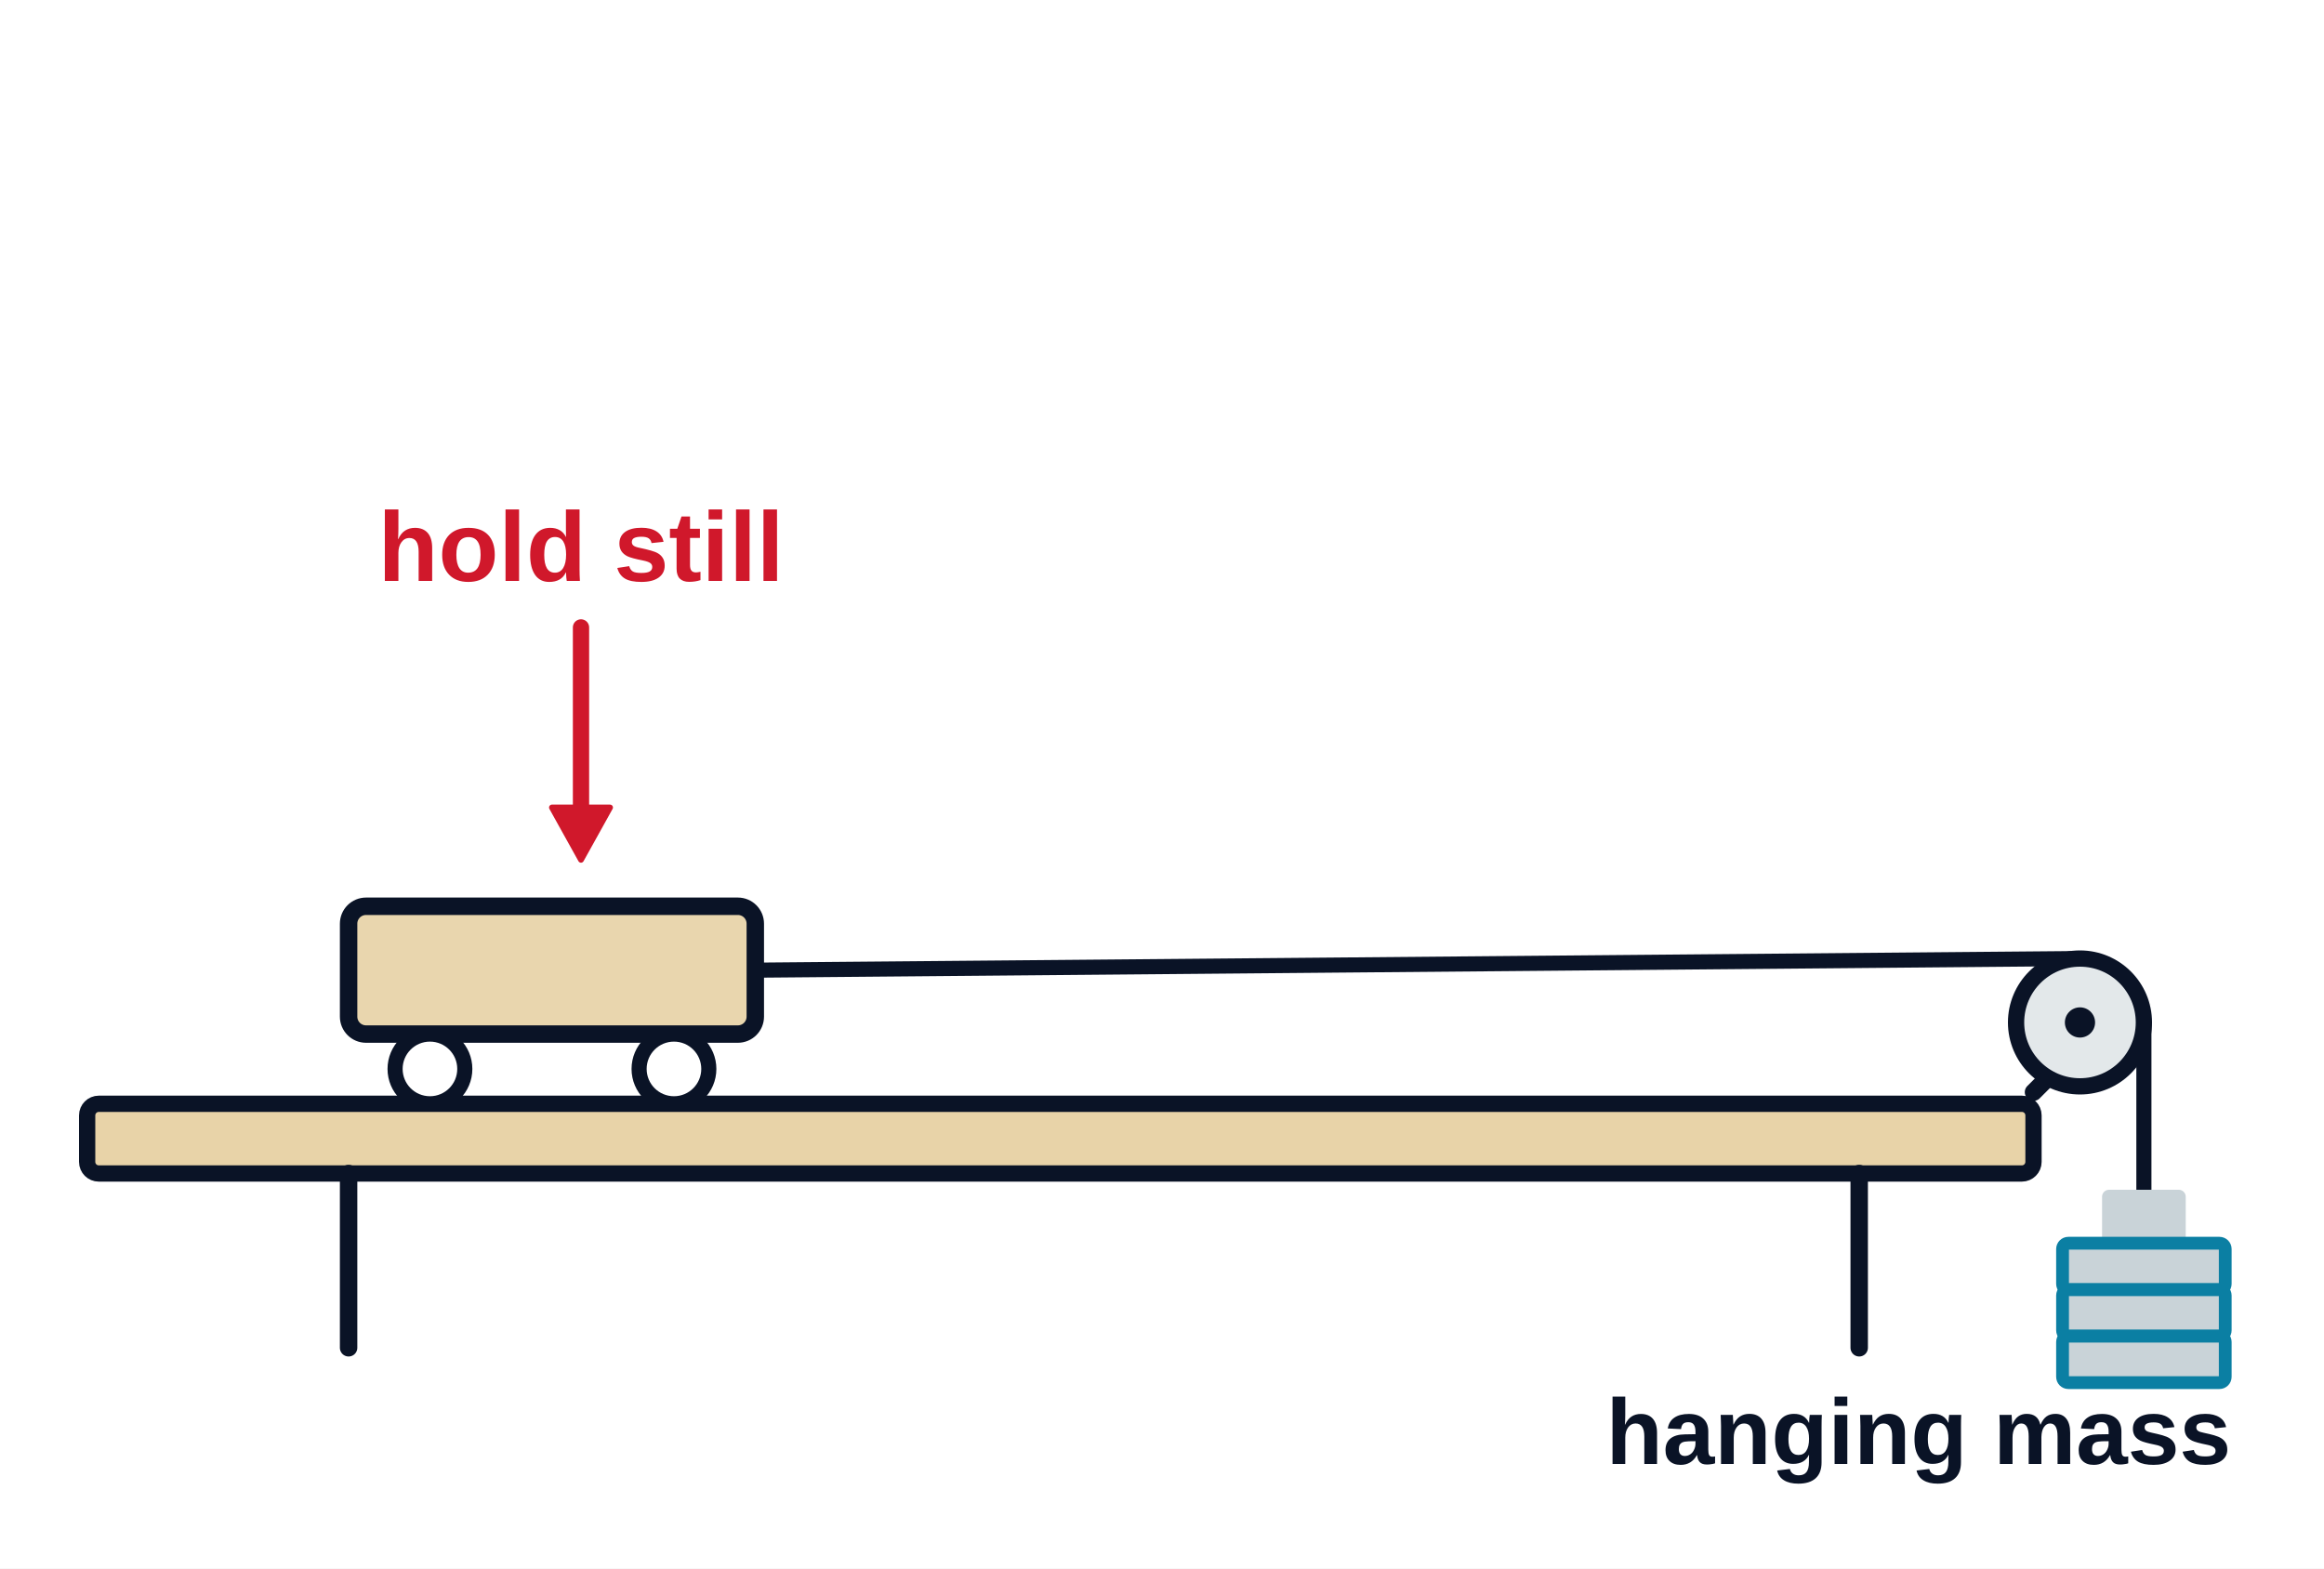
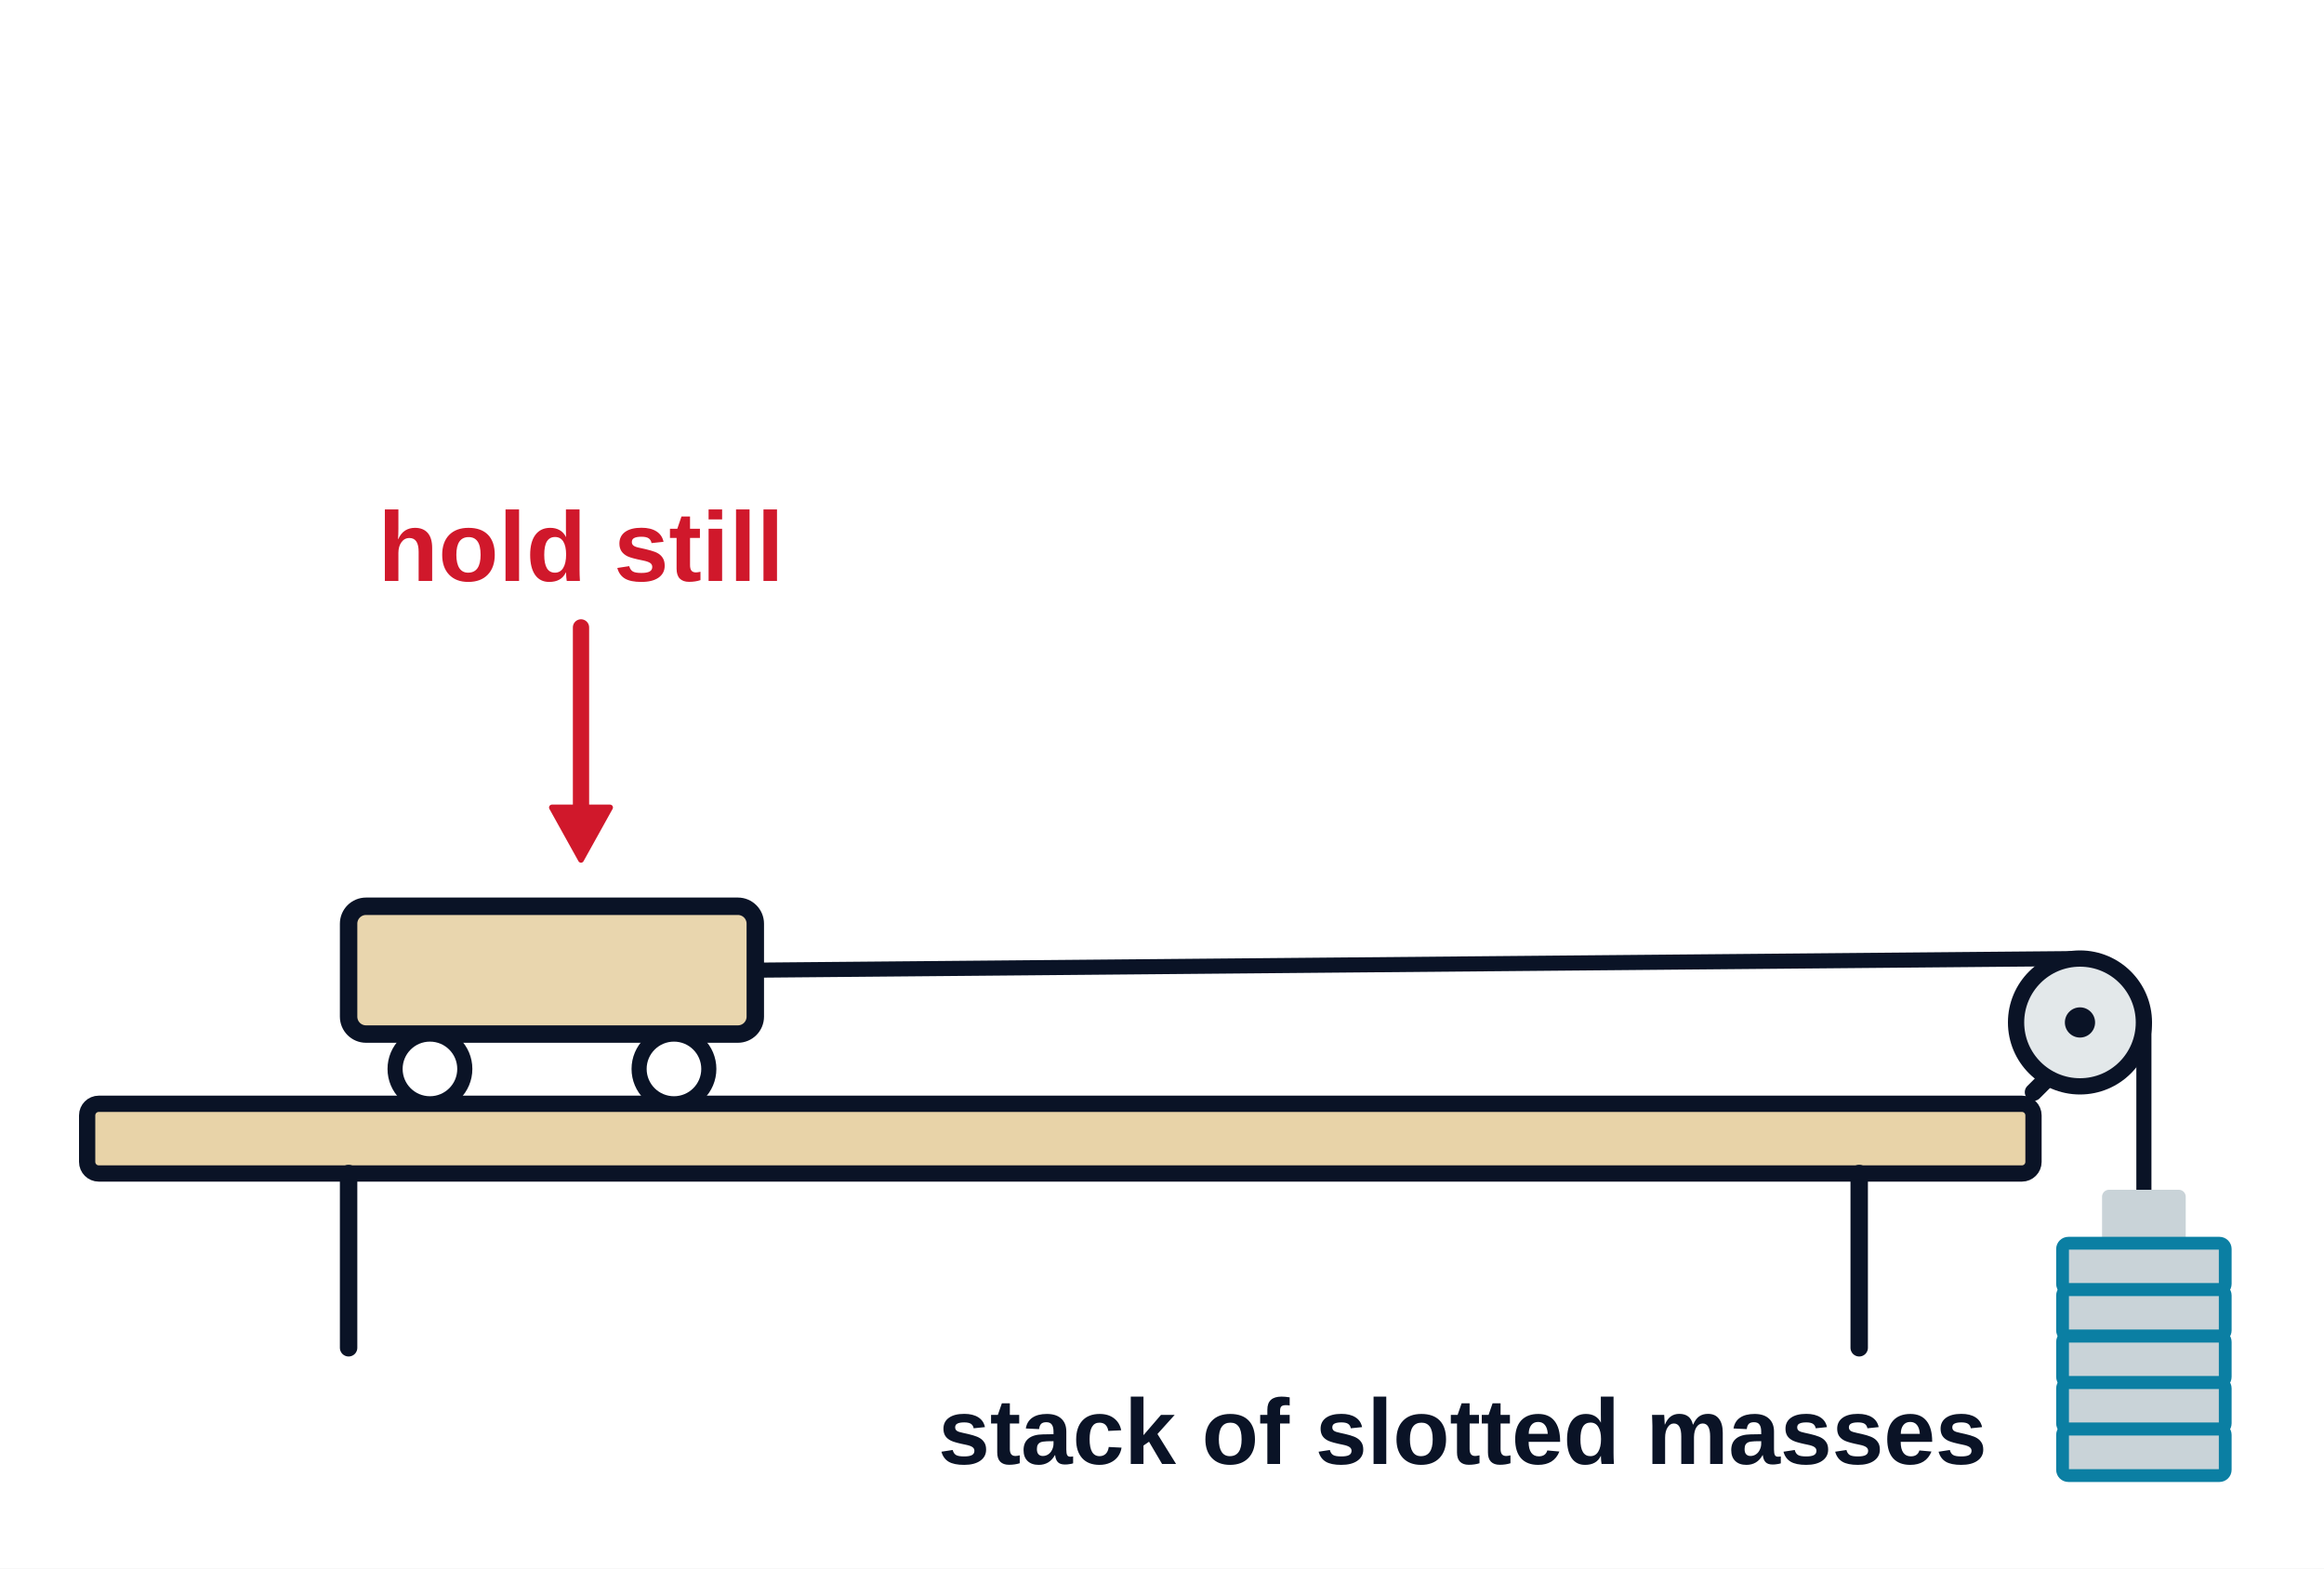
<svg xmlns="http://www.w3.org/2000/svg" viewBox="0 0 400 270" width="400" height="270" role="img" font-family="Arial, Helvetica, sans-serif" fill="none" stroke="#0a1326" stroke-width="3.2" stroke-linecap="round" stroke-linejoin="round">
  <rect width="400" height="270" fill="#ffffff" stroke="none" />
  <rect x="15" y="190" width="335" height="12" fill="#e8d3a8" stroke="#0a1326" stroke-width="2.8" rx="2" />
  <line x1="60" y1="202" x2="60" y2="232" stroke="#0a1326" stroke-width="3" />
  <line x1="320" y1="202" x2="320" y2="232" stroke="#0a1326" stroke-width="3" />
  <line x1="350" y1="188" x2="358" y2="180" stroke="#0a1326" stroke-width="3" />
  <circle cx="358" cy="176" r="11" fill="#e3e8ea" stroke="#0a1326" stroke-width="2.8" />
  <circle cx="358" cy="176" r="2.6" fill="#0a1326" stroke="none" />
  <rect x="60" y="156" width="70" height="22" fill="#e9d6ae" stroke="#0a1326" stroke-width="3" rx="3" />
  <circle cx="74" cy="184" r="6" fill="#ffffff" stroke="#0a1326" stroke-width="2.6" />
  <circle cx="116" cy="184" r="6" fill="#ffffff" stroke="#0a1326" stroke-width="2.6" />
  <line x1="130" y1="167" x2="358" y2="165" stroke="#0a1326" stroke-width="2.6" />
  <line x1="369" y1="176" x2="369" y2="206" stroke="#0a1326" stroke-width="2.6" />
  <path d="M363 206 h12 v8 h-12 Z" stroke="#c9d3d8" stroke-width="2.4" fill="#c9d3d8" />
  <rect x="355" y="214" width="28" height="8" fill="#c9d3d8" stroke="#0b7fa3" stroke-width="2.2" rx="1" />
  <rect x="355" y="222" width="28" height="8" fill="#c9d3d8" stroke="#0b7fa3" stroke-width="2.2" rx="1" />
  <rect x="355" y="230" width="28" height="8" fill="#c9d3d8" stroke="#0b7fa3" stroke-width="2.2" rx="1" />
+   <rect x="355" y="238" width="28" height="8" fill="#c9d3d8" stroke="#0b7fa3" stroke-width="2.2" rx="1" />
+   <rect x="355" y="246" width="28" height="8" fill="#c9d3d8" stroke="#0b7fa3" stroke-width="2.2" rx="1" />
  <text x="100" y="100" text-anchor="middle" font-size="17" font-weight="700" fill="#d0182b" stroke="none">hold still</text>
  <line x1="100" y1="108" x2="100" y2="139" stroke="#d0182b" stroke-width="2.8" />
  <path d="M100 148 L105 139 L95 139 Z" fill="#d0182b" stroke="#d0182b" stroke-width="1" />
-   <text x="384" y="252" text-anchor="end" font-size="16" font-weight="700" fill="#0a1326" stroke="none">hanging mass</text>
+   <text x="342" y="252" text-anchor="end" font-size="16" font-weight="700" fill="#0a1326" stroke="none">stack of slotted masses</text>
</svg>
